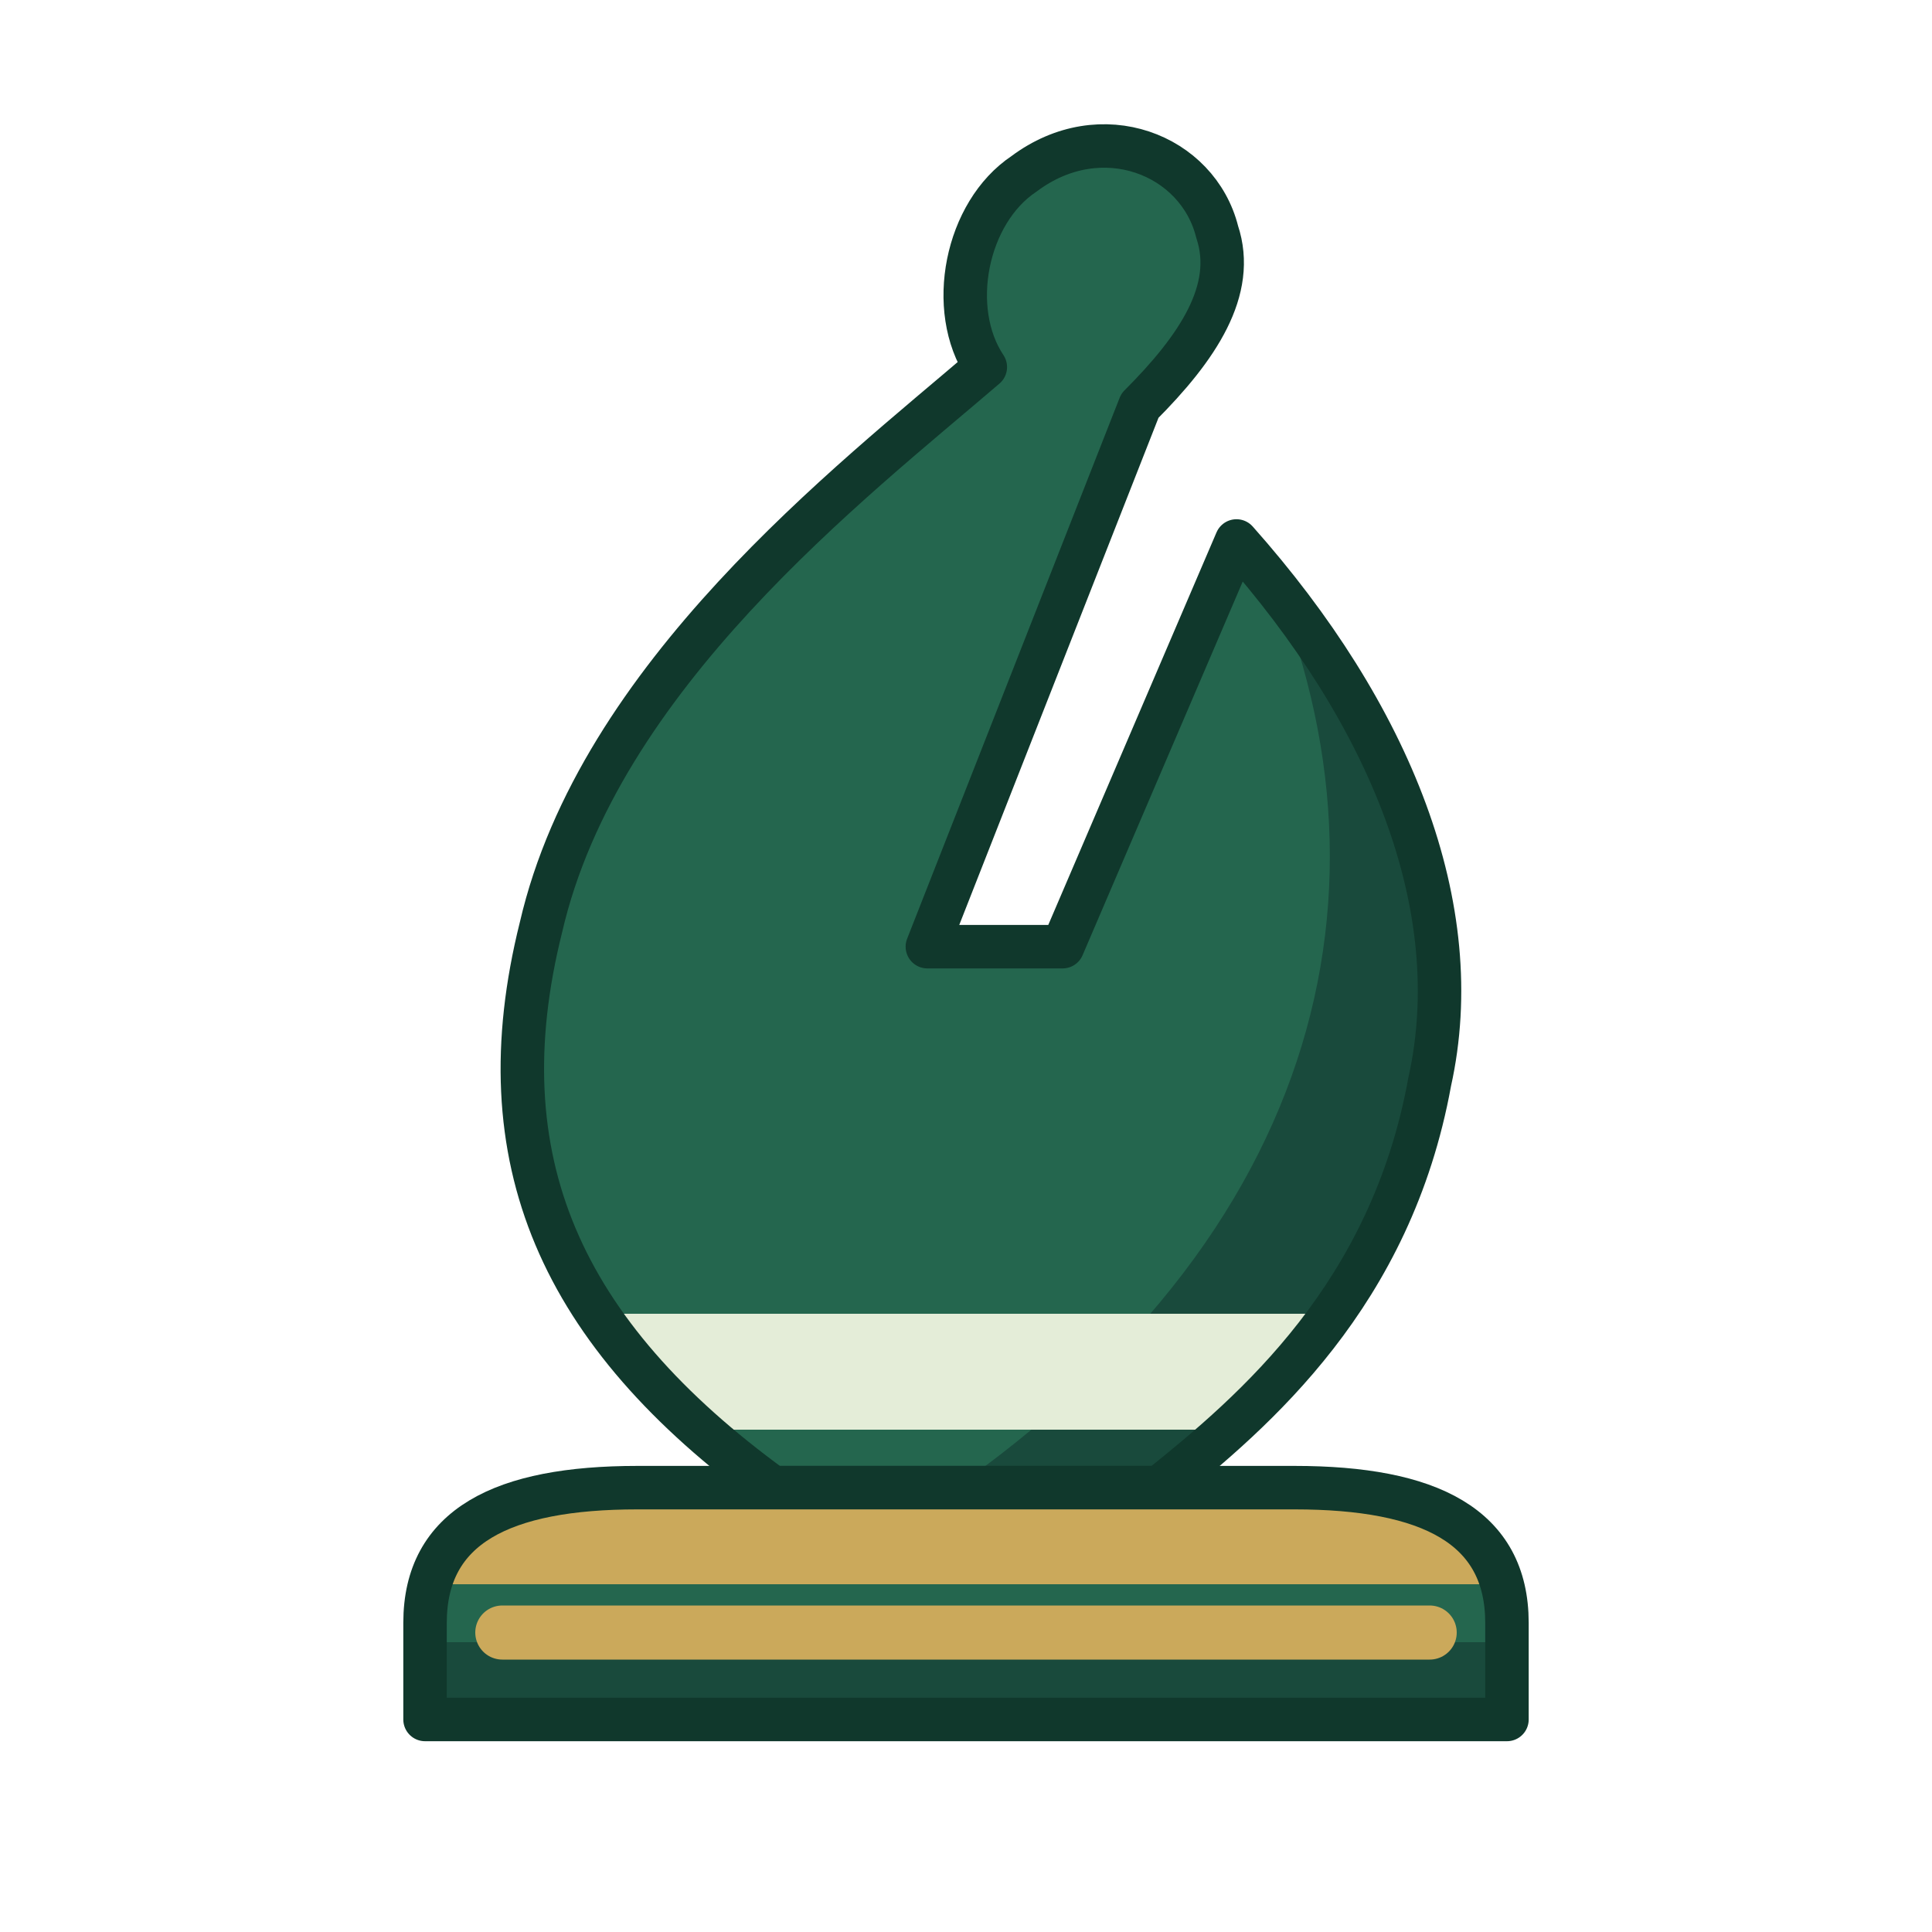
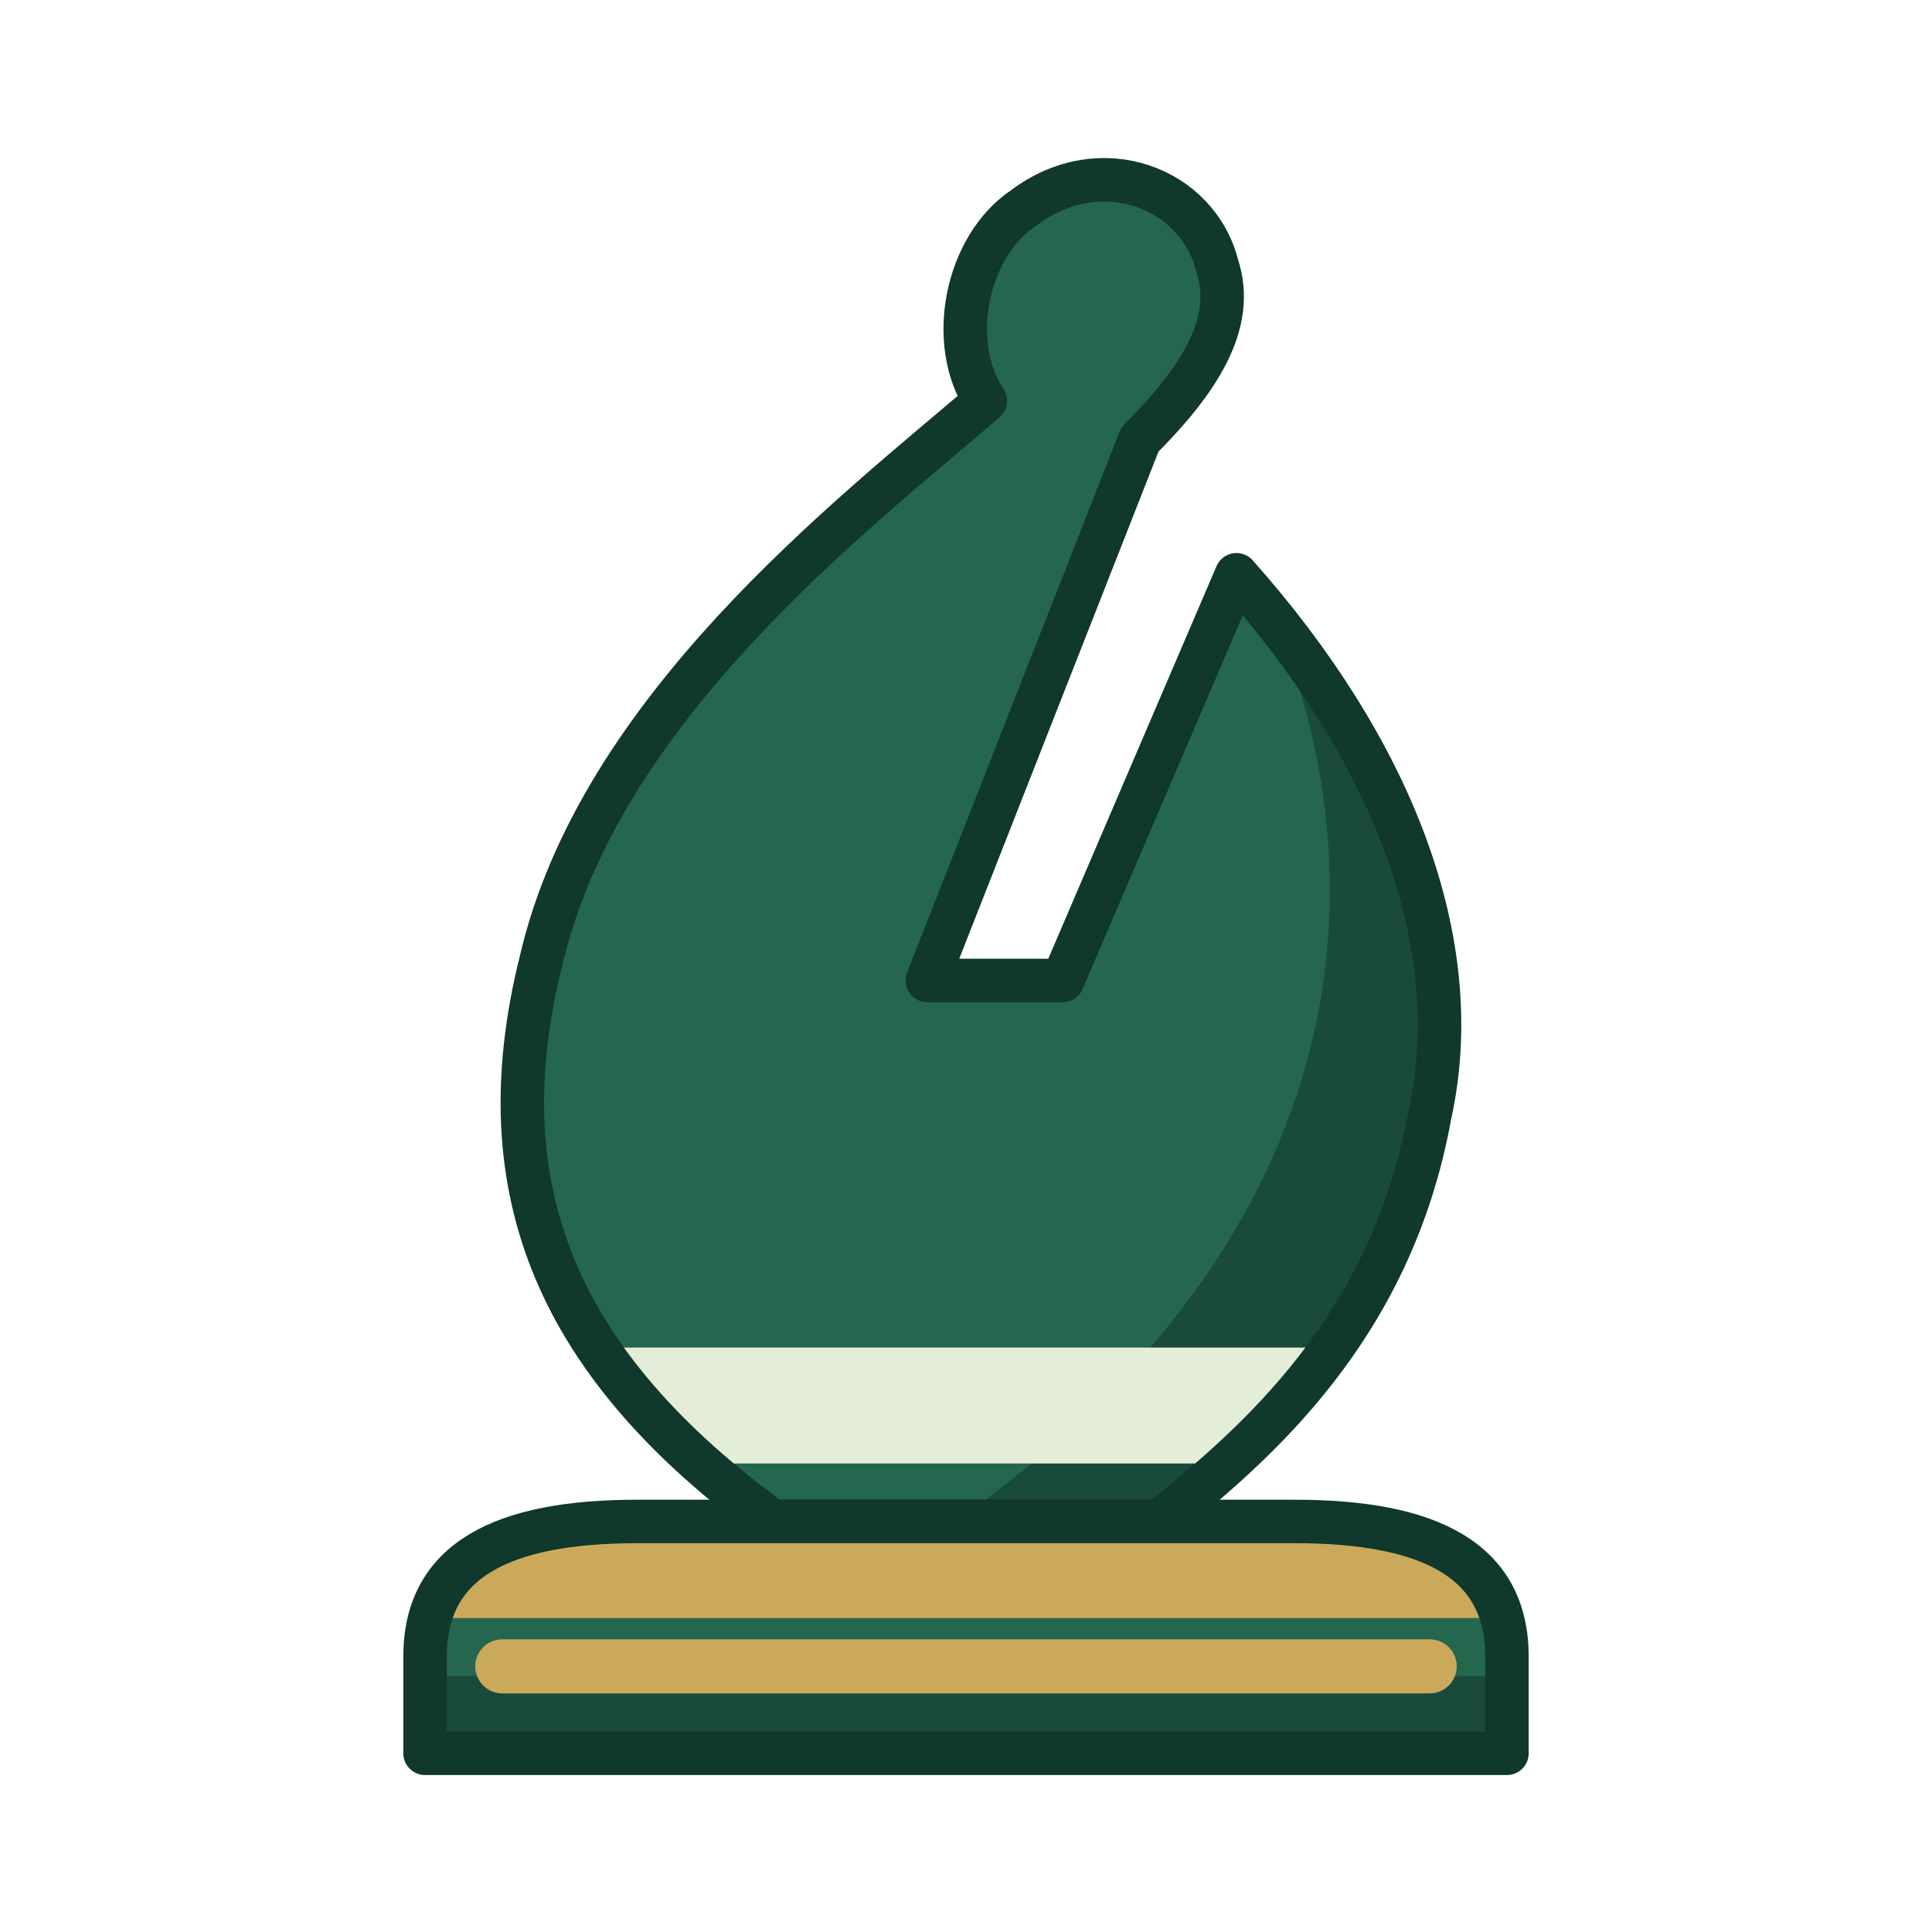
- <svg xmlns="http://www.w3.org/2000/svg" viewBox="0 0 100 100">
+ <svg xmlns="http://www.w3.org/2000/svg" viewBox="0 -1.75 100 100">
  <g fill="#24664E" stroke="#10382C" stroke-width="2.25" stroke-linejoin="round" stroke-linecap="round">
    <path d="M40 77 C29 69 25 60 28 48 C31 35 44 25 51 19 C49 16 50 11 53 9 C57 6 62 8 63 12 C64 15 62 18 59 21 L48 49 H55 L64 28 C72 37 76 47 74 56 C72 67 65 73 60 77 Z" fill="#24664E" stroke="none" fill-rule="evenodd" />
    <defs>
      <clipPath id="s6">
        <path d="M40 77 C29 69 25 60 28 48 C31 35 44 25 51 19 C49 16 50 11 53 9 C57 6 62 8 63 12 C64 15 62 18 59 21 L48 49 H55 L64 28 C72 37 76 47 74 56 C72 67 65 73 60 77 Z" clip-rule="evenodd" />
      </clipPath>
    </defs>
    <path d="M65 28 C77 40 79 57 67 70 L59 78 H48 C69 64 73 45 65 28 Z" fill="#194A3C" stroke="none" clip-path="url(#s6)" />
    <g stroke="none" clip-path="url(#s6)">
      <path d="M10 68 H90 V74 H10 Z" fill="#E4EDD8" />
      <path d="M10 78 H90 V82 H10 Z" fill="#CBA95B" />
    </g>
    <path d="M40 77 C29 69 25 60 28 48 C31 35 44 25 51 19 C49 16 50 11 53 9 C57 6 62 8 63 12 C64 15 62 18 59 21 L48 49 H55 L64 28 C72 37 76 47 74 56 C72 67 65 73 60 77 Z" fill="none" />
    <path d="M22 89 V84 C22 79 26 77 33 77 H67 C74 77 78 79 78 84 V89 Z" fill="#24664E" stroke="none" fill-rule="evenodd" />
    <defs>
      <clipPath id="s7">
        <path d="M22 89 V84 C22 79 26 77 33 77 H67 C74 77 78 79 78 84 V89 Z" clip-rule="evenodd" />
      </clipPath>
    </defs>
    <path d="M21 85 H79 V90 H21 Z" fill="#194A3C" stroke="none" clip-path="url(#s7)" />
    <g stroke="none" clip-path="url(#s7)">
      <path d="M10 68 H90 V74 H10 Z" fill="#E4EDD8" />
      <path d="M10 78 H90 V82 H10 Z" fill="#CBA95B" />
    </g>
    <path d="M22 89 V84 C22 79 26 77 33 77 H67 C74 77 78 79 78 84 V89 Z" fill="none" />
    <path d="M26 84.5 H74" fill="none" stroke="#CBA95B" stroke-width="2.8" stroke-linecap="round" />
  </g>
</svg>
